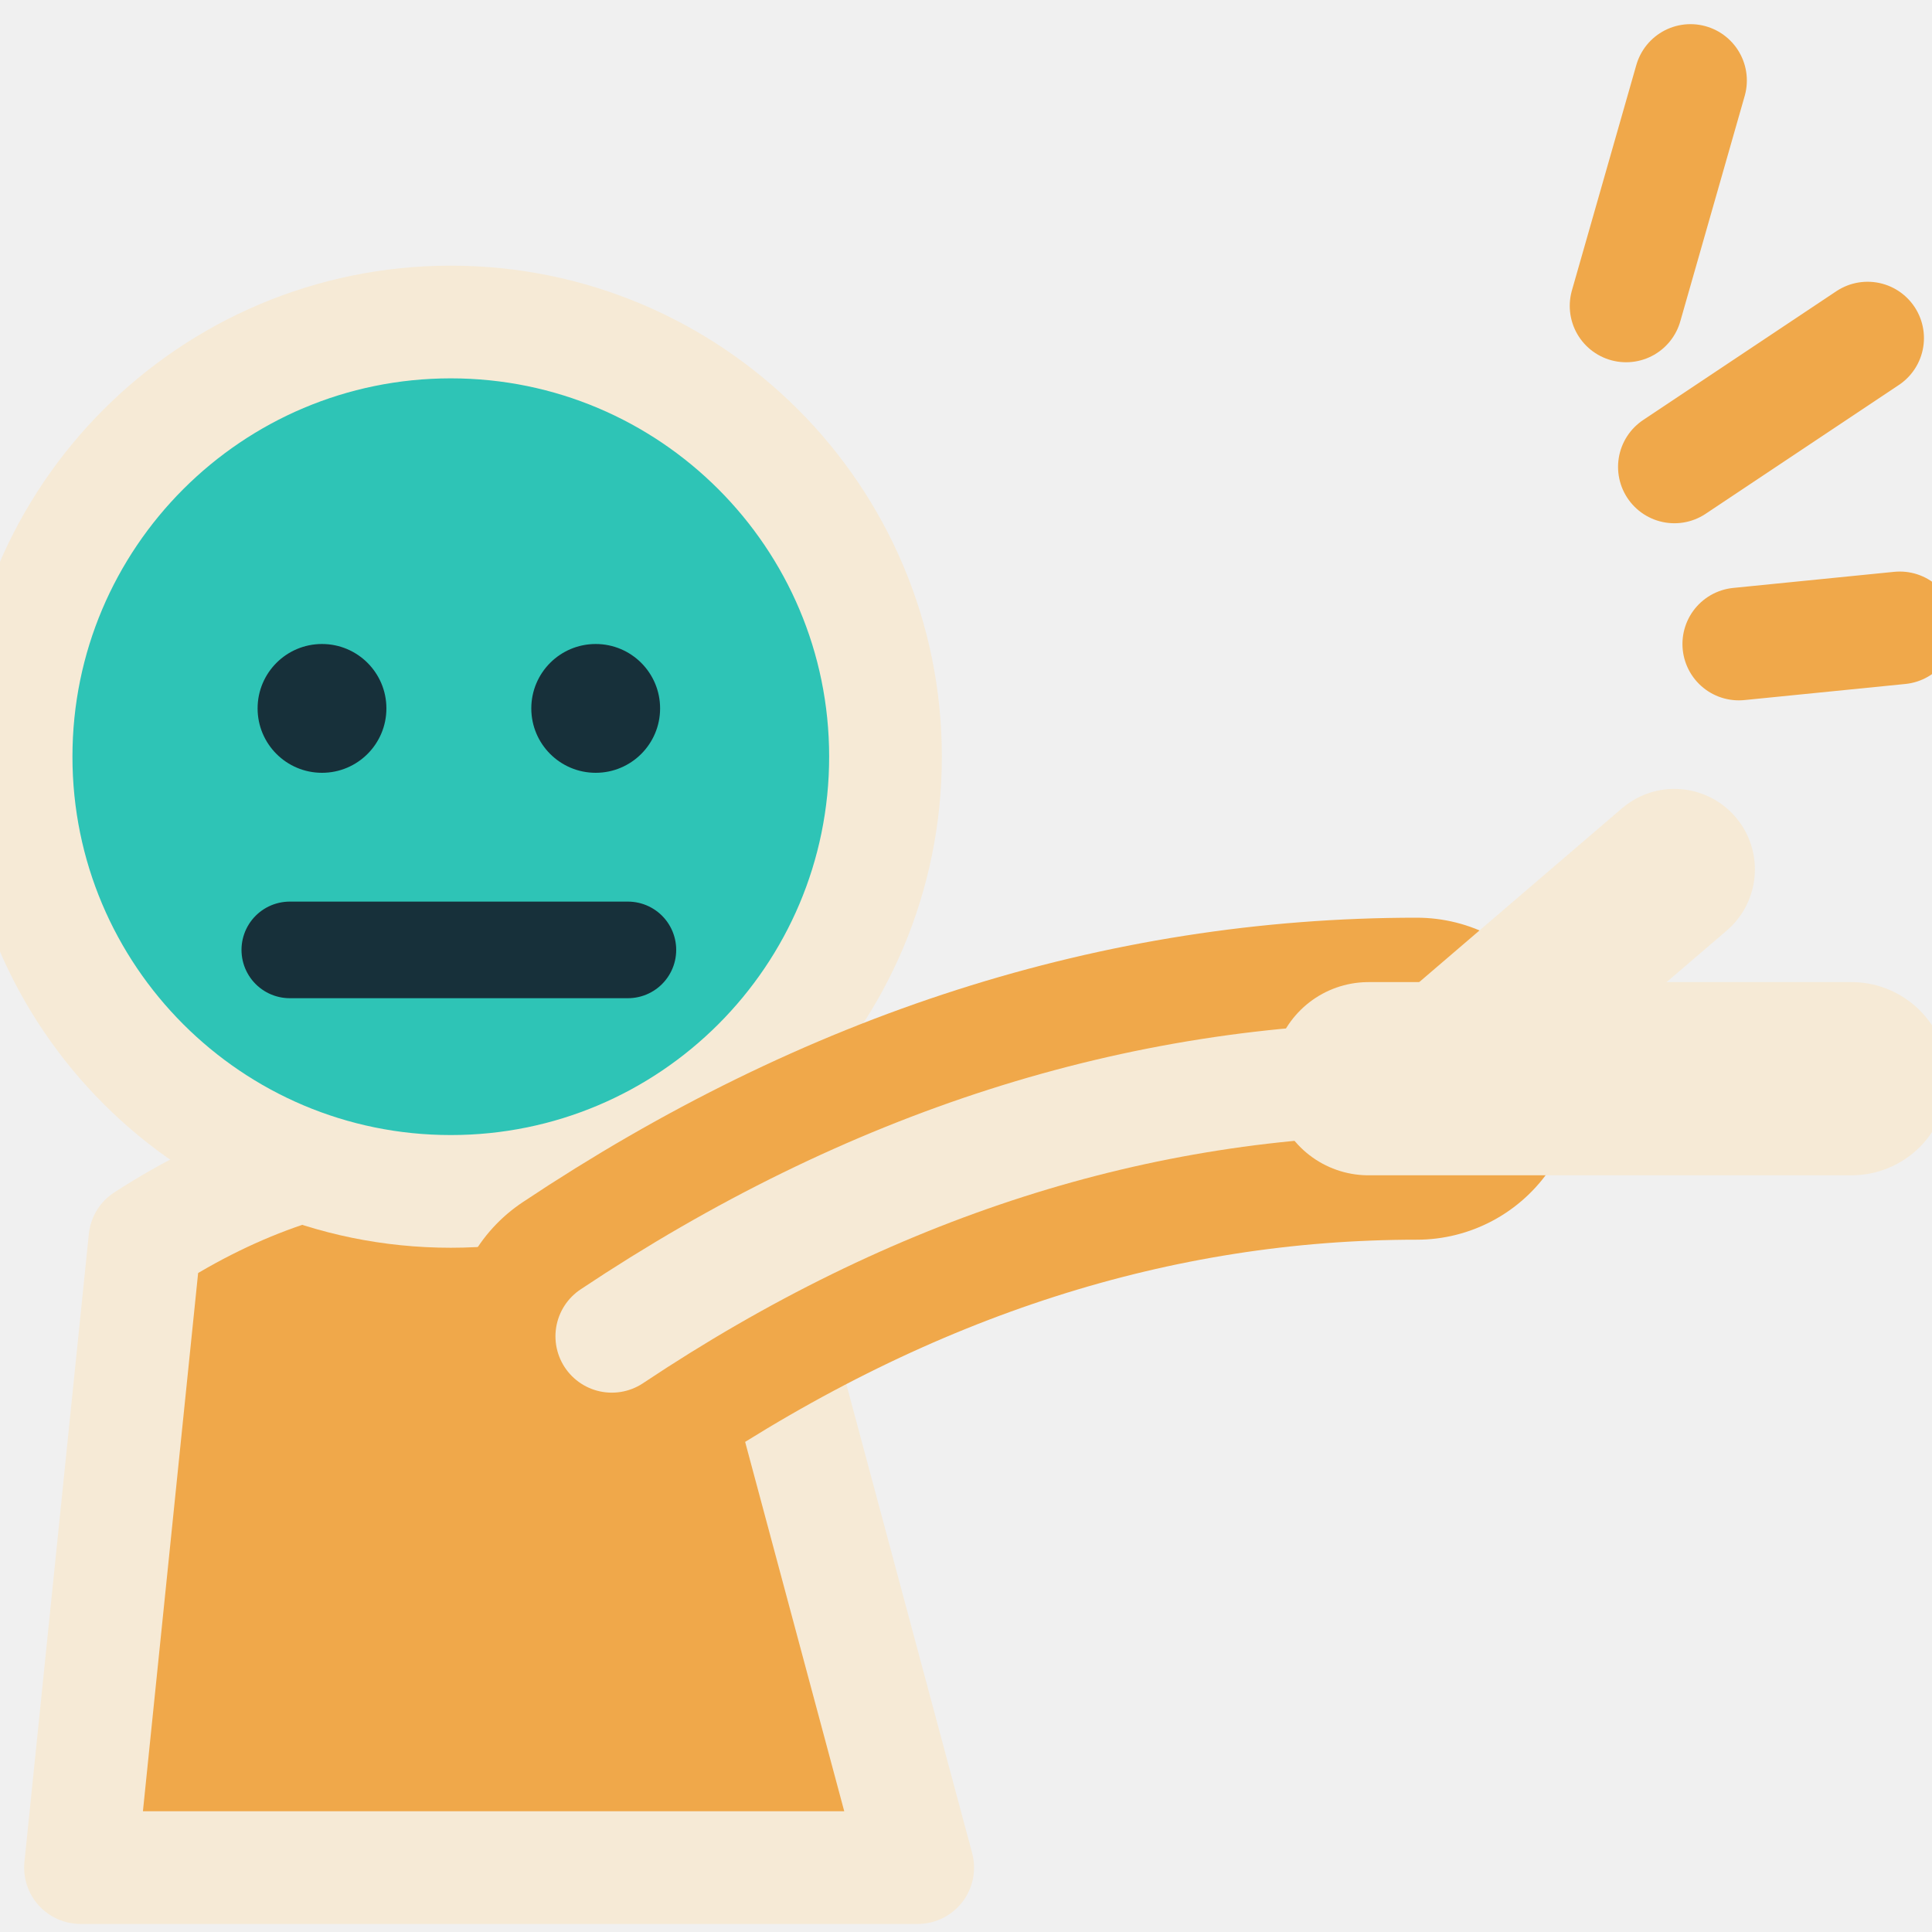
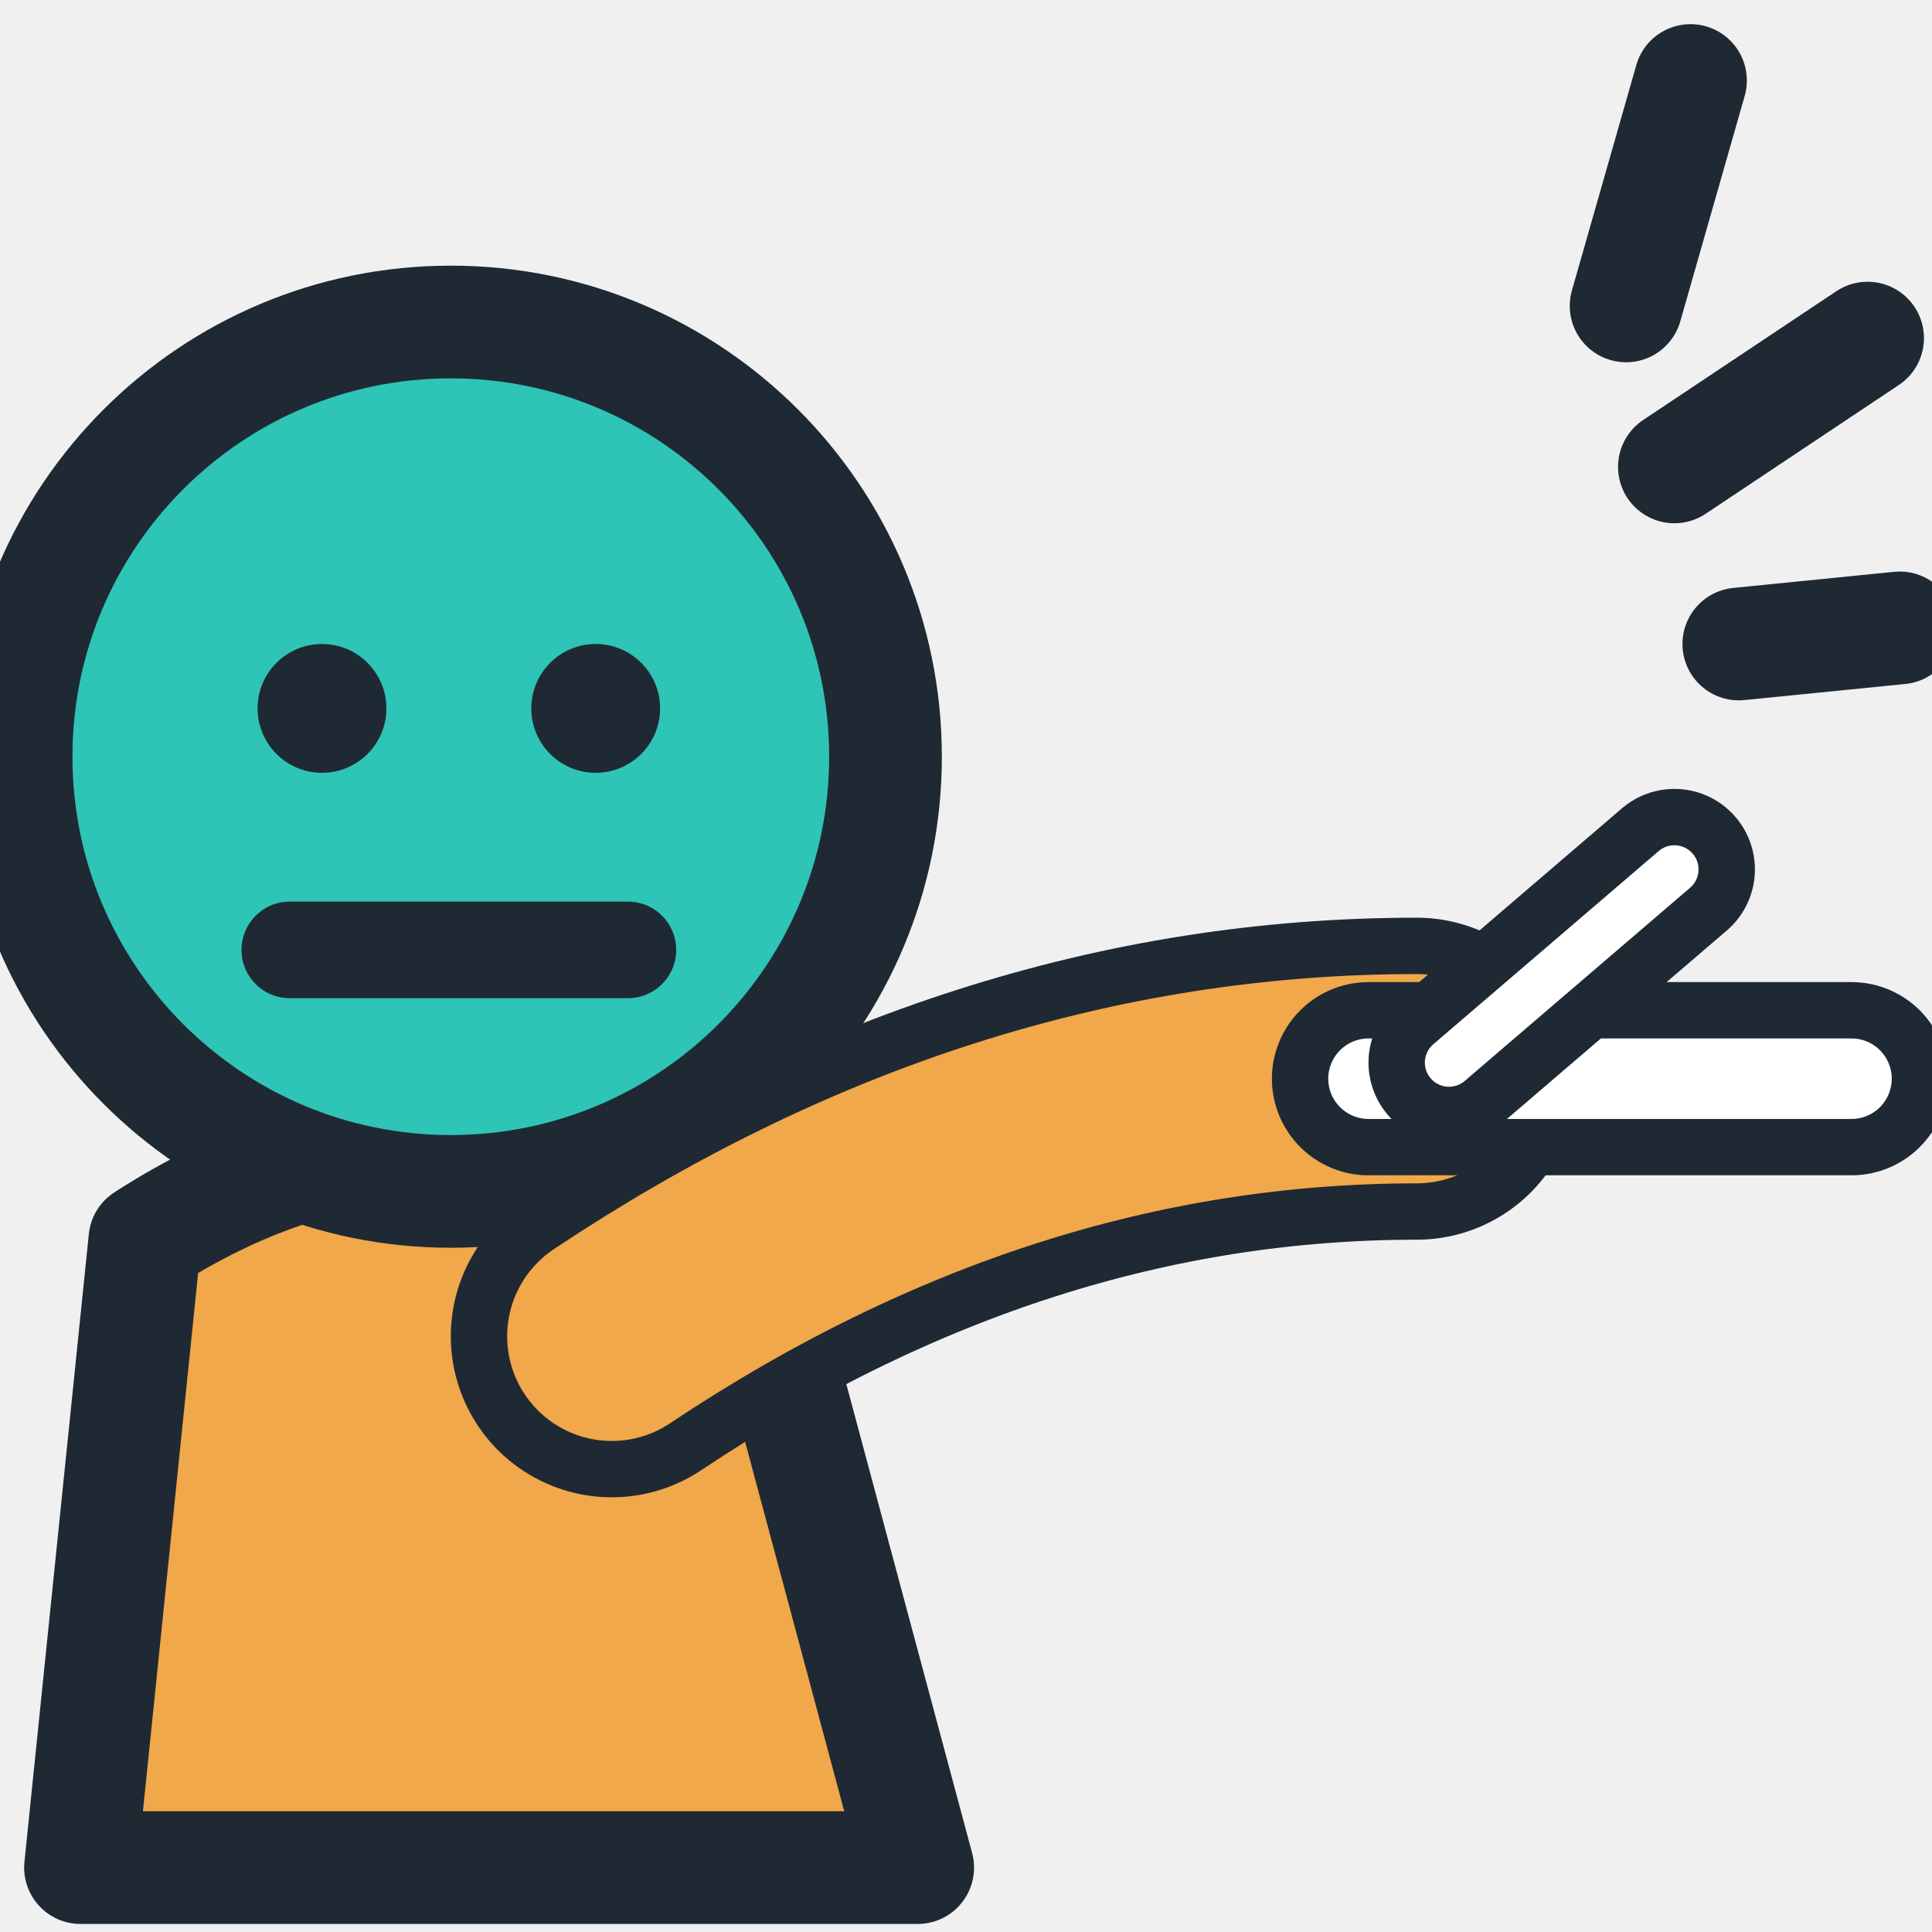
<svg xmlns="http://www.w3.org/2000/svg" viewBox="0 0 120 120" role="img" aria-labelledby="title">
-   <path d="M5 116 L9 77 Q26 66 46 75 L57 116Z" fill="#f0a84a" stroke="#f6ead6" stroke-width="7" stroke-linejoin="round" />
-   <circle cx="28" cy="47" r="27" fill="#2ec4b6" stroke="#f6ead6" stroke-width="7" />
-   <circle cx="20" cy="44" r="4" fill="#17303a" />
-   <circle cx="37" cy="44" r="4" fill="#17303a" />
-   <path d="M18 59 L39 59" stroke="#17303a" stroke-width="6" stroke-linecap="round" />
-   <g>
-     <animateTransform attributeName="transform" type="translate" values="-12 0;10 0;-12 0;10 0;-12 0" dur="1s" repeatCount="indefinite" />
-     <path d="M38 83 Q62 67 88 67" fill="none" stroke="#f0a84a" stroke-width="20" stroke-linecap="round" />
-     <path d="M38 83 Q62 67 88 67" fill="none" stroke="#f6ead6" stroke-width="7" stroke-linecap="round" />
-     <path d="M85 67 L115 67" stroke="#f6ead6" stroke-width="12" stroke-linecap="round" />
-     <path d="M90 66 L104 54" stroke="#f6ead6" stroke-width="10" stroke-linecap="round" />
+   <style>
+     @keyframes pnt-arm-move { 0%, 50%, 100% { transform: translateX(-12px) } 25%, 75% { transform: translateX(10px) } }
+     @keyframes pnt-marks-blink { 0%, 50%, 100% { opacity: .2 } 25%, 75% { opacity: 1 } }
+     .pnt-arm { animation: pnt-arm-move 1s infinite; transform-box: view-box; }
+     .pnt-marks { animation: pnt-marks-blink 1s infinite; opacity: 1; }
+     @media (prefers-reduced-motion: reduce) {
+       .pnt-arm { animation: none; }
+       .pnt-marks { animation: none; }
+     }
+   </style>
+   <path d="M5 116 L9 77 Q26 66 46 75 L57 116Z" fill="#f0a84a" stroke="#1f2933" stroke-width="7" stroke-linejoin="round" />
+   <circle cx="28" cy="47" r="27" fill="#2ec4b6" stroke="#1f2933" stroke-width="7" />
+   <circle cx="20" cy="44" r="4" fill="#1f2933" />
+   <circle cx="37" cy="44" r="4" fill="#1f2933" />
+   <path d="M18 59 L39 59" stroke="#1f2933" stroke-width="6" stroke-linecap="round" />
+   <g class="pnt-arm">
+     <path d="M38 83 Q62 67 88 67" fill="none" stroke="#1f2933" stroke-width="20" stroke-linecap="round" />
+     <path d="M38 83 Q62 67 88 67" fill="none" stroke="#f0a84a" stroke-width="13" stroke-linecap="round" />
+     <path d="M85 67 L115 67" stroke="#1f2933" stroke-width="12" stroke-linecap="round" />
+     <path d="M85 67 L115 67" stroke="#ffffff" stroke-width="5" stroke-linecap="round" />
+     <path d="M90 66 L104 54" stroke="#1f2933" stroke-width="10" stroke-linecap="round" />
+     <path d="M90 66 L104 54" stroke="#ffffff" stroke-width="3" stroke-linecap="round" />
  </g>
-   <path d="M104 29 L116 21 M108 40 L118 39 M101 19 L105 5" stroke="#f0a84a" stroke-width="7" stroke-linecap="round">
-     <animate attributeName="opacity" values=".2;1;.2;1;.2" dur="1s" repeatCount="indefinite" />
-   </path>
+   <path class="pnt-marks" d="M104 29 L116 21 M108 40 L118 39 M101 19 L105 5" stroke="#1f2933" stroke-width="7" stroke-linecap="round" />
</svg>
